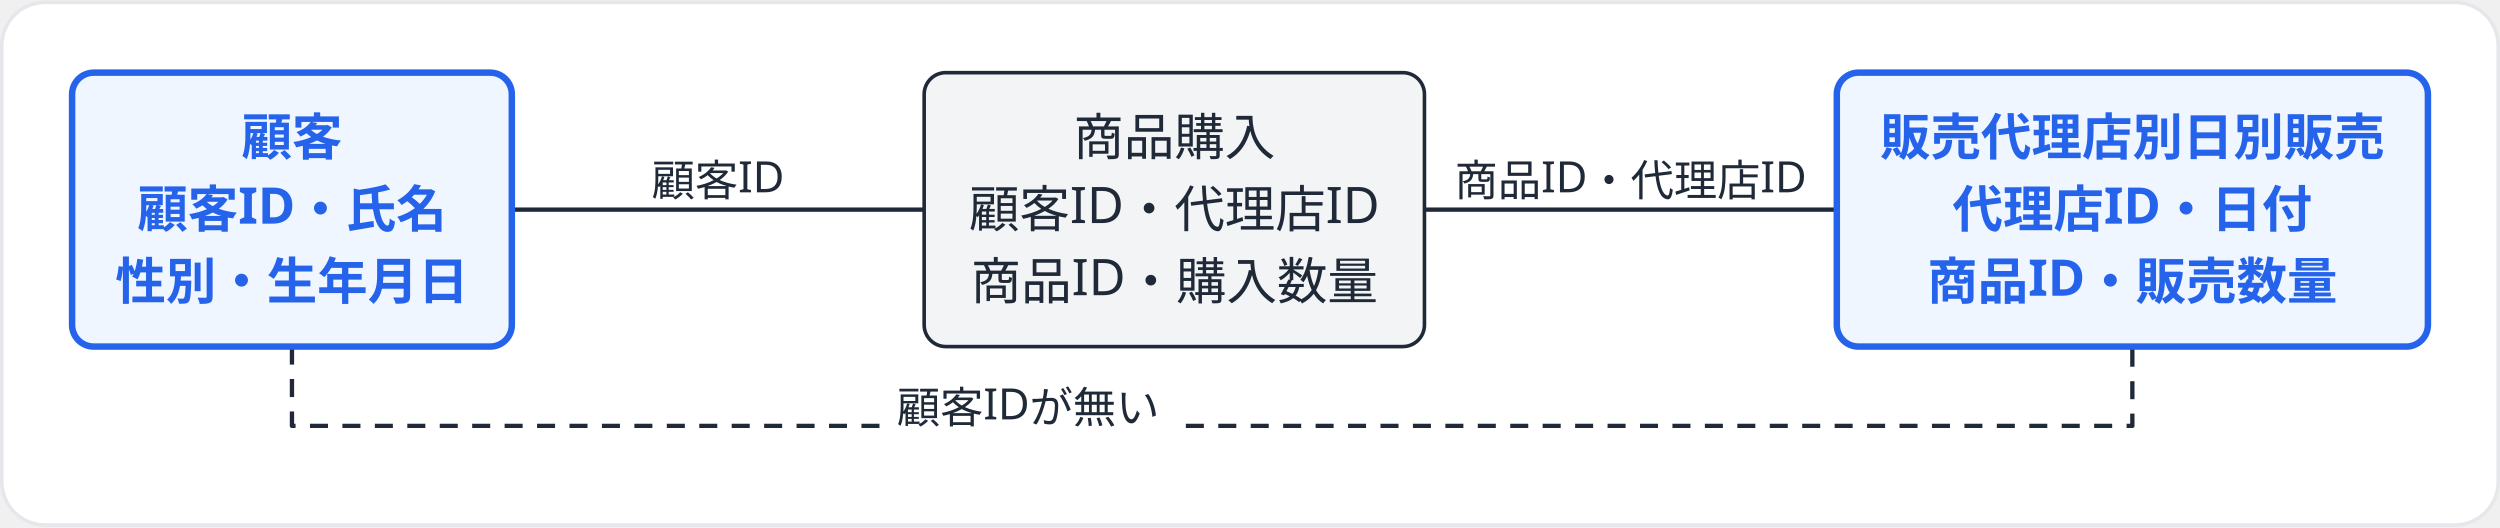
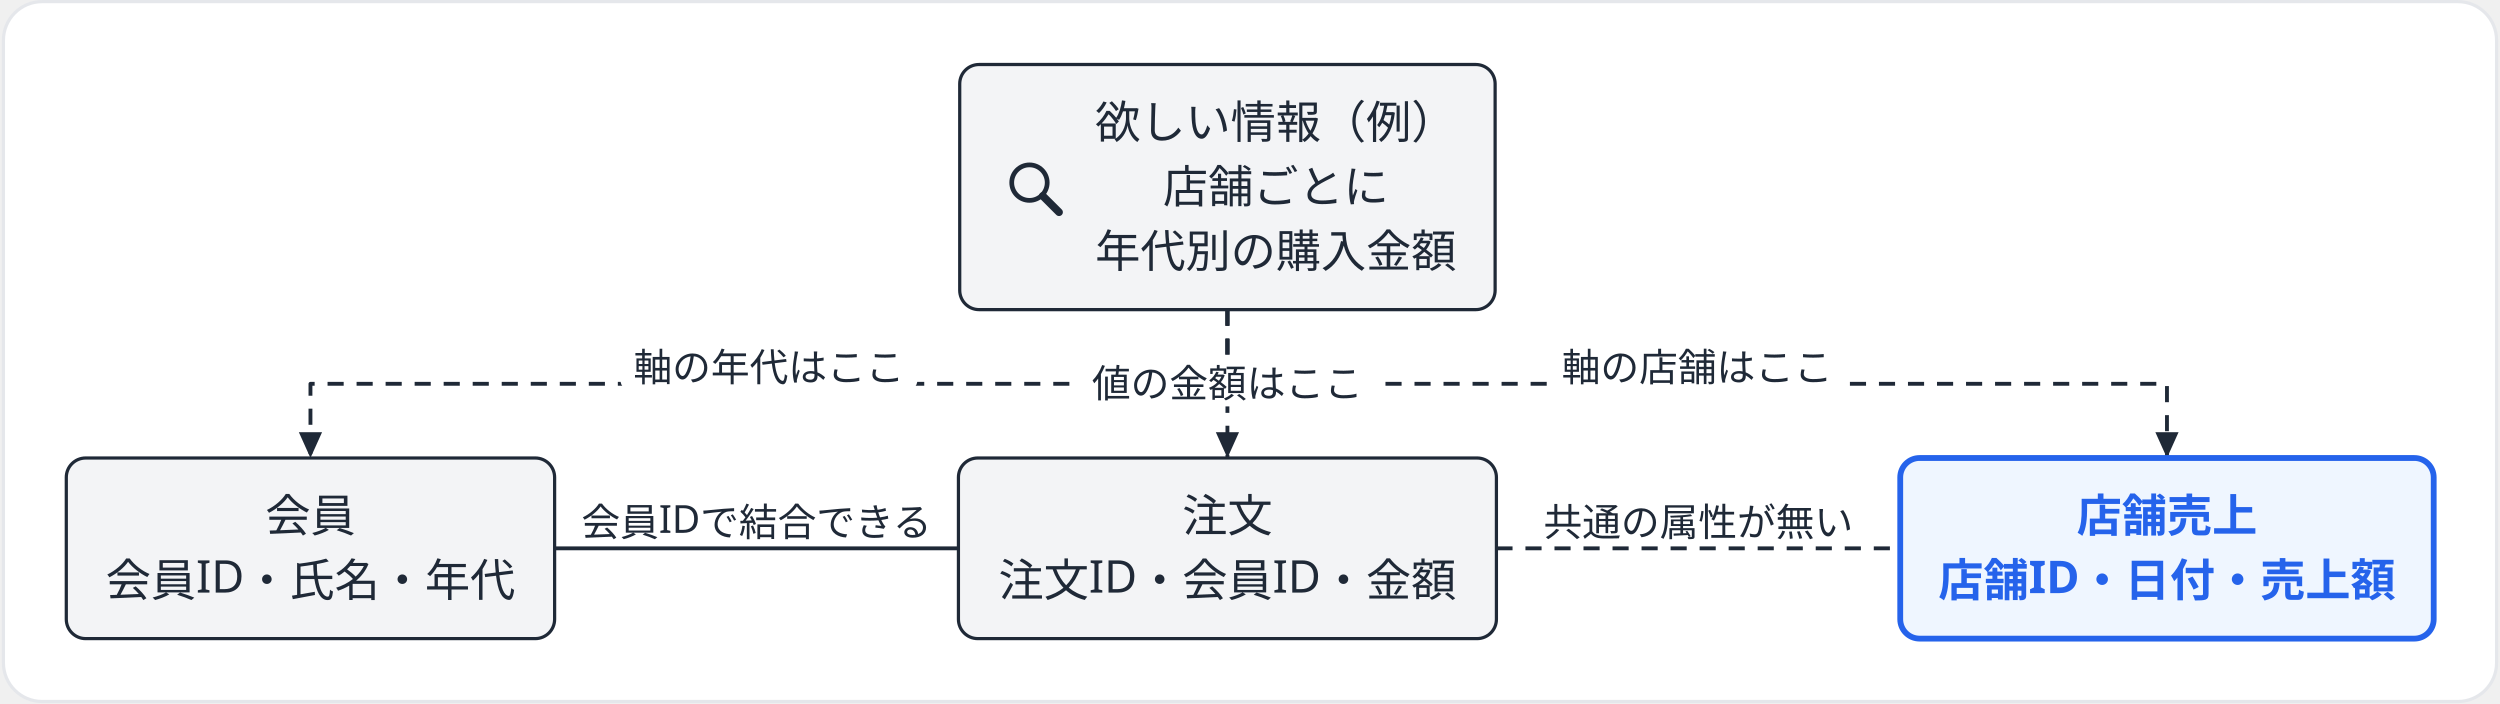
- <svg xmlns="http://www.w3.org/2000/svg" width="640" height="135" viewBox="0 0 693.6 146">
-   <rect x="0.5" y="0.5" width="692.6" height="145" rx="12" fill="#ffffff" stroke="#e5e7eb" stroke-width="1" />
+ <svg xmlns="http://www.w3.org/2000/svg" width="640" height="180" viewBox="0 0 774 218">
+   <rect x="0.5" y="0.5" width="773" height="217" rx="12" fill="#ffffff" stroke="#e5e7eb" stroke-width="1" />
  <g transform="translate(20 20)">
-     <polyline points="122,38 236.4,38" fill="none" stroke="#1f2937" stroke-width="1.2" stroke-linejoin="round" />
-     <polyline points="375.2,38 489.6,38" fill="none" stroke="#1f2937" stroke-width="1.2" stroke-linejoin="round" />
-     <polyline points="61,76 61,98 571.6,98 571.6,76" fill="none" stroke="#1f2937" stroke-width="1.2" stroke-dasharray="5 4" stroke-linejoin="round" />
-     <rect x="0" y="0" width="122" height="76" rx="6" fill="#eff6ff" stroke="#2563eb" stroke-width="1.8" />
-     <text x="61" y="22.9" font-family="Hiragino Sans, Hiragino Kaku Gothic ProN, Noto Sans JP, Yu Gothic, Meiryo, sans-serif" font-size="14" fill="#2563eb" text-anchor="middle" font-weight="600">顧客</text>
-     <text x="61" y="42.9" font-family="Hiragino Sans, Hiragino Kaku Gothic ProN, Noto Sans JP, Yu Gothic, Meiryo, sans-serif" font-size="14" fill="#2563eb" text-anchor="middle" font-weight="600">顧客ID・氏名</text>
-     <text x="61" y="62.9" font-family="Hiragino Sans, Hiragino Kaku Gothic ProN, Noto Sans JP, Yu Gothic, Meiryo, sans-serif" font-size="14" fill="#2563eb" text-anchor="middle" font-weight="600">性別・生年月日</text>
-     <rect x="236.4" y="0" width="138.8" height="76" rx="6" fill="#f3f4f6" stroke="#1f2937" stroke-width="1" />
-     <text x="305.8" y="22.9" font-family="Hiragino Sans, Hiragino Kaku Gothic ProN, Noto Sans JP, Yu Gothic, Meiryo, sans-serif" font-size="14" fill="#1f2937" text-anchor="middle">商品購入</text>
-     <text x="305.8" y="42.9" font-family="Hiragino Sans, Hiragino Kaku Gothic ProN, Noto Sans JP, Yu Gothic, Meiryo, sans-serif" font-size="14" fill="#1f2937" text-anchor="middle">顧客ID・代理店ID</text>
-     <text x="305.8" y="62.9" font-family="Hiragino Sans, Hiragino Kaku Gothic ProN, Noto Sans JP, Yu Gothic, Meiryo, sans-serif" font-size="14" fill="#1f2937" text-anchor="middle">商品ID・購入数量</text>
-     <rect x="489.6" y="0" width="164" height="76" rx="6" fill="#eff6ff" stroke="#2563eb" stroke-width="1.8" />
-     <text x="571.6" y="22.9" font-family="Hiragino Sans, Hiragino Kaku Gothic ProN, Noto Sans JP, Yu Gothic, Meiryo, sans-serif" font-size="14" fill="#2563eb" text-anchor="middle" font-weight="600">販売代理店別日別販売</text>
-     <text x="571.6" y="42.9" font-family="Hiragino Sans, Hiragino Kaku Gothic ProN, Noto Sans JP, Yu Gothic, Meiryo, sans-serif" font-size="14" fill="#2563eb" text-anchor="middle" font-weight="600">代理店ID・日付</text>
-     <text x="571.6" y="62.9" font-family="Hiragino Sans, Hiragino Kaku Gothic ProN, Noto Sans JP, Yu Gothic, Meiryo, sans-serif" font-size="14" fill="#2563eb" text-anchor="middle" font-weight="600">商品ID・販売数量</text>
-     <rect x="156.6" y="21" width="45.2" height="16" rx="3" fill="#ffffff" />
-     <text x="179.2" y="34.2" font-family="Hiragino Sans, Hiragino Kaku Gothic ProN, Noto Sans JP, Yu Gothic, Meiryo, sans-serif" font-size="12" fill="#1f2937" text-anchor="middle">顧客ID</text>
-     <rect x="379.2" y="21" width="106.4" height="16" rx="3" fill="#ffffff" />
-     <text x="432.4" y="34.2" font-family="Hiragino Sans, Hiragino Kaku Gothic ProN, Noto Sans JP, Yu Gothic, Meiryo, sans-serif" font-size="12" fill="#1f2937" text-anchor="middle">商品ID・代理店ID</text>
-     <rect x="224.64" y="84" width="81.2" height="16" rx="3" fill="#ffffff" />
-     <text x="265.24" y="97.2" font-family="Hiragino Sans, Hiragino Kaku Gothic ProN, Noto Sans JP, Yu Gothic, Meiryo, sans-serif" font-size="12" fill="#1f2937" text-anchor="middle">顧客IDが無い</text>
+     <polyline points="360,76 360,99 75.7,99 75.7,122" fill="none" stroke="#1f2937" stroke-width="1.2" stroke-dasharray="5 4" stroke-linejoin="round" />
+     <polygon points="75.7,122 72.1,114 79.3,114" fill="#1f2937" />
+     <polyline points="360,76 360,122" fill="none" stroke="#1f2937" stroke-width="1.2" stroke-dasharray="5 4" stroke-linejoin="round" />
+     <polygon points="360,122 356.4,114 363.6,114" fill="#1f2937" />
+     <polyline points="360,76 360,99 651.3,99 651.3,122" fill="none" stroke="#1f2937" stroke-width="1.2" stroke-dasharray="5 4" stroke-linejoin="round" />
+     <polygon points="651.3,122 647.7,114 654.9,114" fill="#1f2937" />
+     <polyline points="151.4,150 276.6,150" fill="none" stroke="#1f2937" stroke-width="1.2" stroke-linejoin="round" />
+     <polyline points="443.4,150 568.6,150" fill="none" stroke="#1f2937" stroke-width="1.2" stroke-dasharray="5 4" stroke-linejoin="round" />
+     <rect x="277" y="0" width="166" height="76" rx="6" fill="#f3f4f6" stroke="#1f2937" stroke-width="1" />
+     <g transform="translate(289 27) scale(0.9167)" fill="none" stroke="#1f2937" stroke-width="1.6" stroke-linecap="round" stroke-linejoin="round">
+       <circle cx="10.5" cy="10.5" r="6" />
+       <path d="M15 15 L20.5 20.5" stroke-width="2.6" />
+     </g>
+     <text x="375" y="22.9" font-family="Hiragino Sans, Hiragino Kaku Gothic ProN, Noto Sans JP, Yu Gothic, Meiryo, sans-serif" font-size="14" fill="#1f2937" text-anchor="middle">欲しい情報（例）</text>
+     <text x="375" y="42.9" font-family="Hiragino Sans, Hiragino Kaku Gothic ProN, Noto Sans JP, Yu Gothic, Meiryo, sans-serif" font-size="14" fill="#1f2937" text-anchor="middle">店舗ごとに</text>
+     <text x="375" y="62.9" font-family="Hiragino Sans, Hiragino Kaku Gothic ProN, Noto Sans JP, Yu Gothic, Meiryo, sans-serif" font-size="14" fill="#1f2937" text-anchor="middle">年代別の購入金額</text>
+     <rect x="0" y="122" width="151.4" height="56" rx="6" fill="#f3f4f6" stroke="#1f2937" stroke-width="1" />
+     <text x="75.7" y="144.9" font-family="Hiragino Sans, Hiragino Kaku Gothic ProN, Noto Sans JP, Yu Gothic, Meiryo, sans-serif" font-size="14" fill="#1f2937" text-anchor="middle">会員</text>
+     <text x="75.7" y="164.9" font-family="Hiragino Sans, Hiragino Kaku Gothic ProN, Noto Sans JP, Yu Gothic, Meiryo, sans-serif" font-size="14" fill="#1f2937" text-anchor="middle">会員ID・氏名・年代</text>
+     <rect x="276.6" y="122" width="166.8" height="56" rx="6" fill="#f3f4f6" stroke="#1f2937" stroke-width="1" />
+     <text x="360" y="144.9" font-family="Hiragino Sans, Hiragino Kaku Gothic ProN, Noto Sans JP, Yu Gothic, Meiryo, sans-serif" font-size="14" fill="#1f2937" text-anchor="middle">注文</text>
+     <text x="360" y="164.9" font-family="Hiragino Sans, Hiragino Kaku Gothic ProN, Noto Sans JP, Yu Gothic, Meiryo, sans-serif" font-size="14" fill="#1f2937" text-anchor="middle">注文ID・会員ID・金額</text>
+     <rect x="568.6" y="122" width="165.4" height="56" rx="6" fill="#eff6ff" stroke="#2563eb" stroke-width="1.8" />
+     <text x="651.3" y="144.9" font-family="Hiragino Sans, Hiragino Kaku Gothic ProN, Noto Sans JP, Yu Gothic, Meiryo, sans-serif" font-size="14" fill="#2563eb" text-anchor="middle" font-weight="600">店舗売上</text>
+     <text x="651.3" y="164.9" font-family="Hiragino Sans, Hiragino Kaku Gothic ProN, Noto Sans JP, Yu Gothic, Meiryo, sans-serif" font-size="14" fill="#2563eb" text-anchor="middle" font-weight="600">店舗ID・日付・売上額</text>
+     <rect x="171.85" y="85" width="92" height="16" rx="3" fill="#ffffff" />
+     <text x="217.85" y="98.2" font-family="Hiragino Sans, Hiragino Kaku Gothic ProN, Noto Sans JP, Yu Gothic, Meiryo, sans-serif" font-size="12" fill="#1f2937" text-anchor="middle">軸の年代はここ</text>
+     <rect x="314" y="90" width="92" height="16" rx="3" fill="#ffffff" />
+     <text x="360" y="103.2" font-family="Hiragino Sans, Hiragino Kaku Gothic ProN, Noto Sans JP, Yu Gothic, Meiryo, sans-serif" font-size="12" fill="#1f2937" text-anchor="middle">値の金額はここ</text>
+     <rect x="459.65" y="85" width="92" height="16" rx="3" fill="#ffffff" />
+     <text x="505.65" y="98.2" font-family="Hiragino Sans, Hiragino Kaku Gothic ProN, Noto Sans JP, Yu Gothic, Meiryo, sans-serif" font-size="12" fill="#1f2937" text-anchor="middle">軸の店舗はここ</text>
+     <rect x="155.4" y="133" width="117.2" height="16" rx="3" fill="#ffffff" />
+     <text x="214" y="146.2" font-family="Hiragino Sans, Hiragino Kaku Gothic ProN, Noto Sans JP, Yu Gothic, Meiryo, sans-serif" font-size="12" fill="#1f2937" text-anchor="middle">会員IDで結合できる</text>
+     <rect x="454" y="133" width="104" height="16" rx="3" fill="#ffffff" />
+     <text x="506" y="146.2" font-family="Hiragino Sans, Hiragino Kaku Gothic ProN, Noto Sans JP, Yu Gothic, Meiryo, sans-serif" font-size="12" fill="#1f2937" text-anchor="middle">共通の属性が無い</text>
  </g>
</svg>
